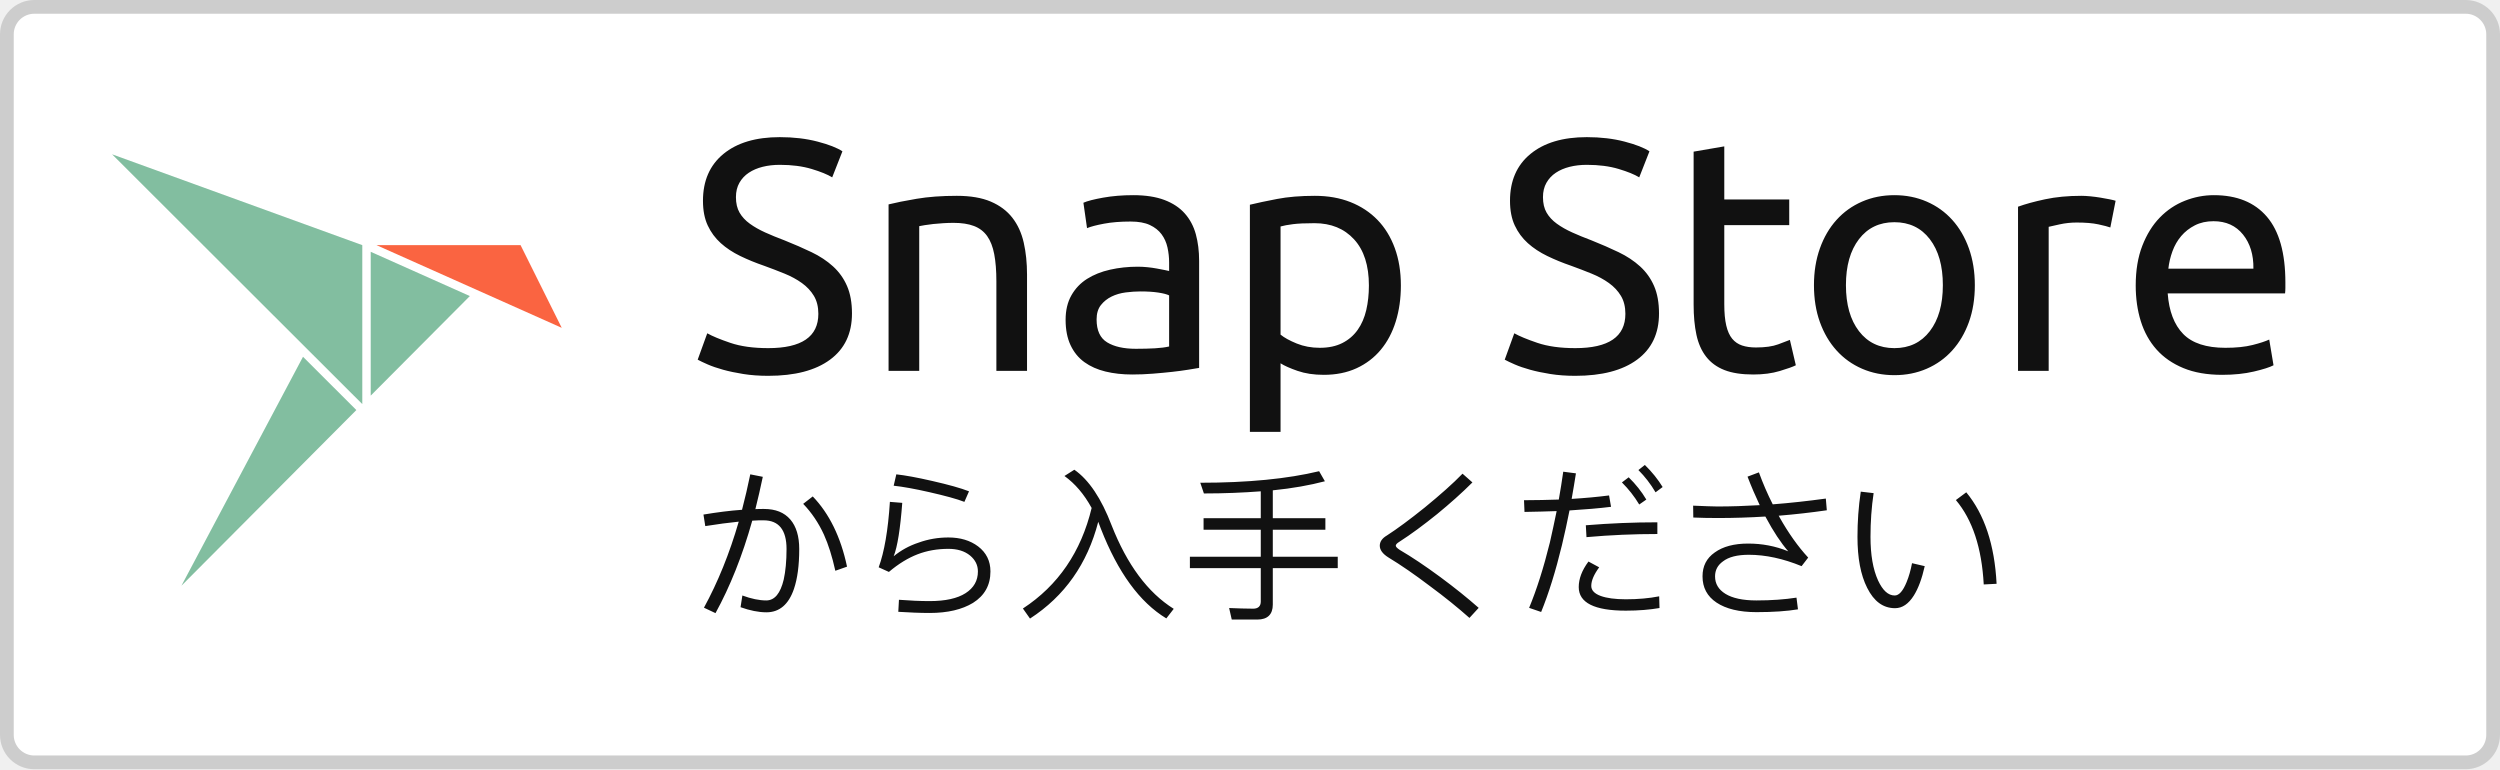
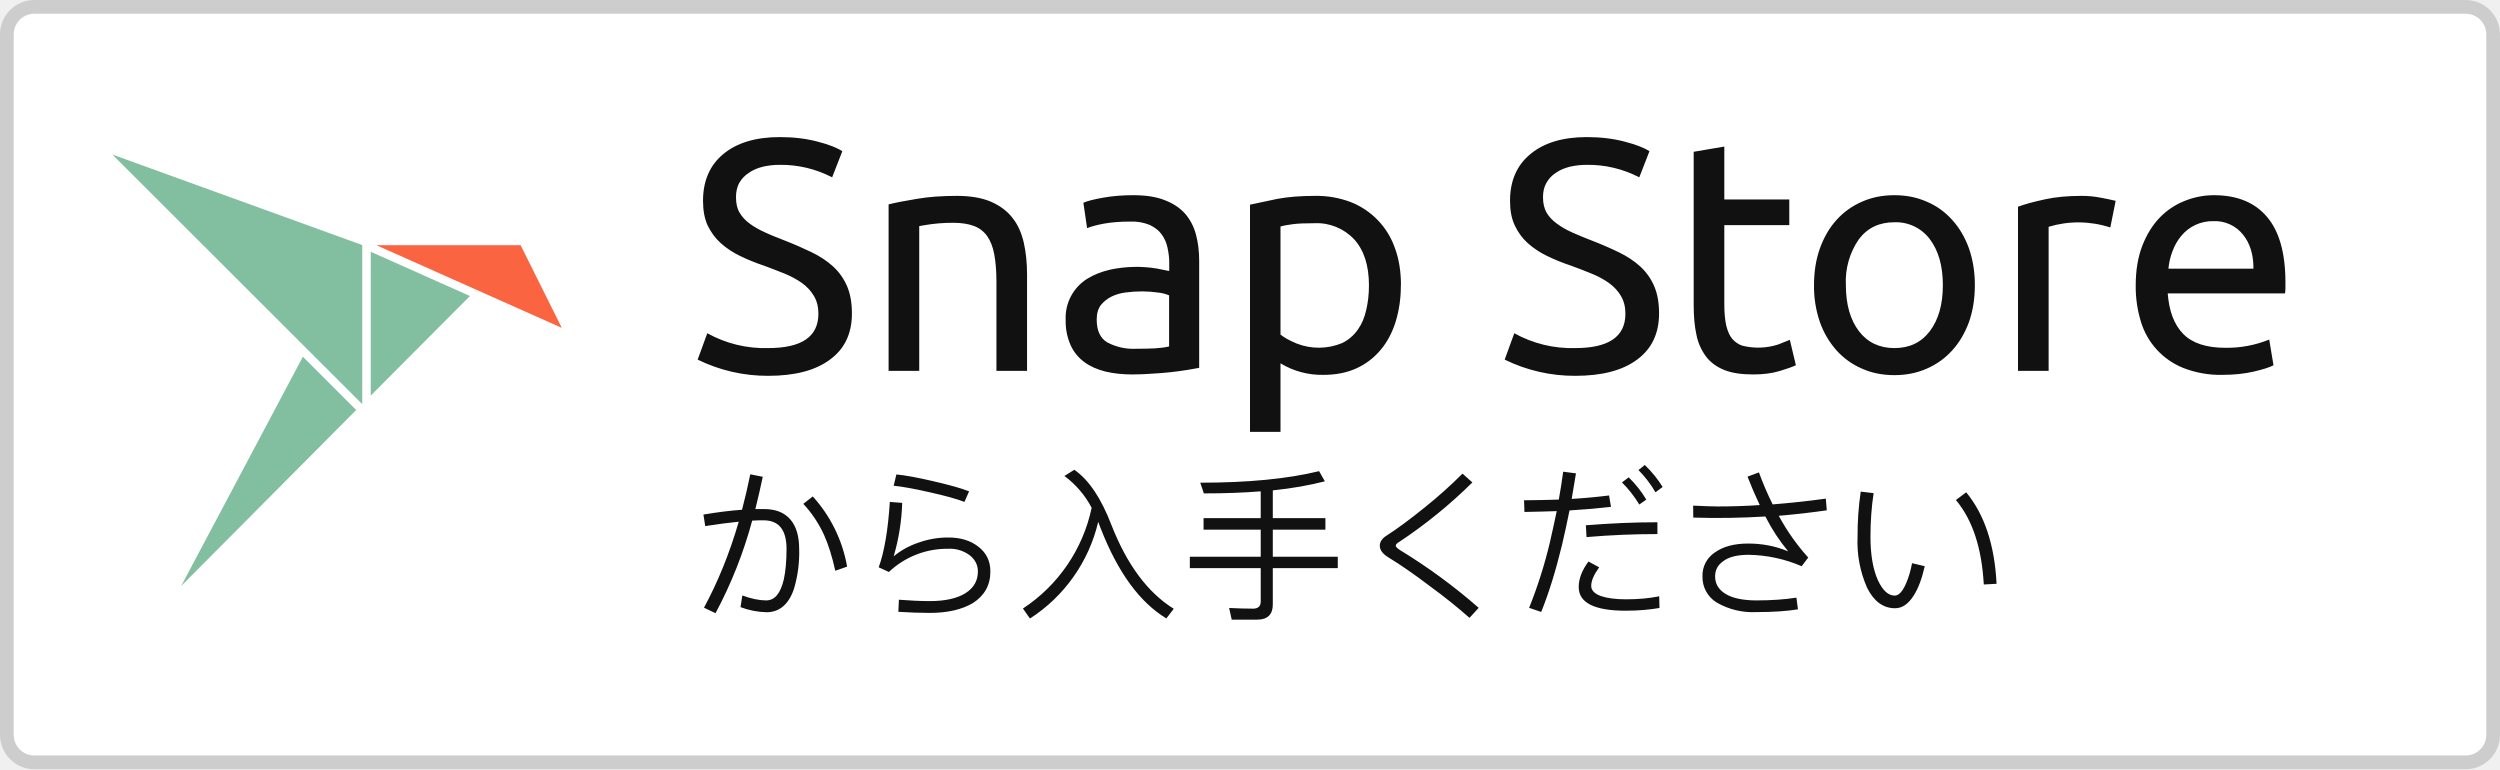
- <svg xmlns="http://www.w3.org/2000/svg" width="182px" height="56px" viewBox="0 0 182 56" version="1.1">
-   <g id="[JP]-snap-store-white-uneditable" stroke="none" stroke-width="1" fill="none" fill-rule="evenodd">
-     <rect id="Rectangle-path" stroke="#CDCDCD" fill="#FFFFFF" x="0.5" y="0.5" width="181" height="55" rx="2" />
-     <g id="logo" transform="translate(8, 11)" fill-rule="nonzero">
-       <path d="M18.988,17.802 L18.988,7.331 L26.205,10.553 L18.988,17.802 Z M5.208,31.641 L14.059,14.974 L17.942,18.852 L5.208,31.641 Z M0.16,0.233 L18.375,6.846 L18.375,18.417 L0.16,0.233 Z" id="body" fill="#82BEA0" />
-       <polygon id="head" fill="#FA6441" points="29.897 6.845 19.406 6.845 32.894 12.866" />
+ <svg xmlns="http://www.w3.org/2000/svg" width="182" height="56">
+   <g fill="none" fill-rule="evenodd">
+     <rect stroke="#CDCDCD" fill="#FFF" x=".5" y=".5" width="181" height="55" rx="2" />
+     <g fill-rule="nonzero">
+       <path d="M26.99 28.8V18.33l7.22 3.22-7.22 7.25zM13.2 42.64l8.85-16.67 3.88 3.88-12.73 12.8zm-5.05-31.4l18.22 6.6v11.58L8.16 11.23z" fill="#82BEA0" />
+       <path fill="#FA6441" d="M37.9 17.85H27.4l13.5 6.02z" />
    </g>
-     <path d="M54.62,34.532 L55.532,34.712 C55.364,35.516 55.184,36.296 54.992,37.064 C55.208,37.052 55.412,37.052 55.616,37.052 C56.456,37.052 57.092,37.304 57.536,37.82 C57.968,38.324 58.184,39.044 58.184,39.968 C58.184,41.168 58.052,42.128 57.8,42.872 C57.416,44 56.744,44.576 55.796,44.576 C55.22,44.576 54.584,44.444 53.912,44.204 L54.044,43.352 C54.692,43.592 55.28,43.712 55.784,43.712 C56.396,43.712 56.816,43.196 57.056,42.188 C57.188,41.588 57.26,40.844 57.26,39.968 C57.26,38.576 56.696,37.88 55.592,37.88 C55.328,37.88 55.052,37.88 54.764,37.904 C54.044,40.472 53.144,42.716 52.088,44.636 L51.248,44.24 C52.256,42.392 53.108,40.304 53.78,37.976 C53.06,38.048 52.244,38.156 51.344,38.3 L51.212,37.46 C52.22,37.292 53.156,37.172 54.02,37.112 C54.236,36.272 54.44,35.42 54.62,34.532 Z M59.168,36.14 C60.368,37.388 61.208,39.092 61.664,41.252 L60.812,41.552 C60.584,40.52 60.308,39.644 59.984,38.924 C59.588,38.06 59.084,37.316 58.472,36.68 L59.168,36.14 Z M65.252,34.532 C65.9,34.604 66.764,34.76 67.856,35.012 C69.068,35.288 69.968,35.54 70.544,35.768 L70.208,36.536 C69.656,36.32 68.804,36.092 67.652,35.828 C66.596,35.588 65.732,35.432 65.06,35.36 L65.252,34.532 Z M64.784,36.536 L65.684,36.608 C65.54,38.504 65.336,39.8 65.06,40.496 C65.588,40.064 66.188,39.728 66.884,39.5 C67.58,39.248 68.3,39.128 69.044,39.128 C69.908,39.128 70.628,39.344 71.204,39.776 C71.804,40.232 72.104,40.844 72.104,41.6 C72.104,42.608 71.672,43.364 70.832,43.892 C70.04,44.372 68.996,44.624 67.676,44.624 C66.956,44.624 66.188,44.588 65.396,44.54 L65.444,43.664 C66.236,43.724 66.98,43.76 67.676,43.76 C68.816,43.76 69.692,43.568 70.292,43.184 C70.892,42.8 71.192,42.272 71.192,41.6 C71.192,41.144 71,40.76 70.628,40.448 C70.22,40.112 69.692,39.956 69.044,39.956 C68.228,39.956 67.484,40.088 66.8,40.352 C66.116,40.616 65.42,41.036 64.712,41.636 L63.968,41.3 C64.376,40.196 64.652,38.6 64.784,36.536 Z M79.472,36.98 C78.92,35.972 78.26,35.204 77.492,34.652 L78.212,34.196 C79.28,34.94 80.18,36.296 80.924,38.24 C82.052,41.108 83.552,43.136 85.448,44.324 L84.908,45.02 C82.964,43.844 81.38,41.66 80.144,38.492 C80.072,38.3 80.012,38.132 79.952,37.988 C79.16,41.048 77.504,43.4 74.984,45.032 L74.468,44.3 C77.036,42.62 78.704,40.172 79.472,36.98 Z M96.032,34.304 L96.452,35.036 C95.36,35.324 94.1,35.552 92.66,35.696 L92.66,37.724 L96.488,37.724 L96.488,38.564 L92.66,38.564 L92.66,40.532 L97.388,40.532 L97.388,41.36 L92.66,41.36 L92.66,44.012 C92.66,44.732 92.276,45.104 91.532,45.104 L89.672,45.104 L89.48,44.264 C90.092,44.288 90.68,44.312 91.232,44.312 C91.592,44.312 91.784,44.132 91.784,43.796 L91.784,41.36 L86.624,41.36 L86.624,40.532 L91.784,40.532 L91.784,38.564 L87.62,38.564 L87.62,37.724 L91.784,37.724 L91.784,35.768 C90.512,35.864 89.132,35.924 87.644,35.924 L87.38,35.144 C90.86,35.144 93.74,34.856 96.032,34.304 Z M106.472,34.484 L107.192,35.12 C106.424,35.888 105.56,36.656 104.624,37.424 C103.628,38.228 102.716,38.9 101.876,39.44 C101.696,39.548 101.612,39.644 101.612,39.728 C101.612,39.8 101.708,39.908 101.912,40.04 C102.776,40.544 103.76,41.204 104.852,42.008 C105.908,42.788 106.832,43.532 107.648,44.252 L106.976,44.984 C106.136,44.24 105.176,43.46 104.084,42.656 C102.992,41.828 101.984,41.132 101.072,40.58 C100.652,40.316 100.448,40.028 100.448,39.728 C100.448,39.44 100.616,39.188 100.964,38.984 C101.708,38.504 102.62,37.832 103.724,36.944 C104.852,36.02 105.776,35.204 106.472,34.484 Z M119.744,33.848 C120.272,34.364 120.704,34.904 121.04,35.456 L120.524,35.84 C120.164,35.228 119.744,34.688 119.276,34.22 L119.744,33.848 Z M118.568,34.748 C119.072,35.24 119.504,35.78 119.852,36.368 L119.336,36.728 C118.976,36.128 118.556,35.6 118.076,35.12 L118.568,34.748 Z M120.656,38.024 L120.656,38.876 C118.964,38.876 117.248,38.948 115.496,39.104 L115.448,38.24 C117.2,38.096 118.928,38.024 120.656,38.024 Z M117.14,36.068 L117.284,36.896 C116.42,37.004 115.412,37.088 114.26,37.16 C114.092,38.024 113.9,38.876 113.708,39.692 C113.252,41.576 112.748,43.196 112.196,44.552 L111.32,44.252 C111.872,42.92 112.376,41.336 112.832,39.488 C113,38.744 113.168,37.976 113.324,37.208 C112.592,37.232 111.812,37.256 110.984,37.268 L110.948,36.416 C111.836,36.416 112.676,36.392 113.48,36.368 C113.6,35.696 113.708,35.024 113.804,34.34 L114.728,34.46 C114.632,35.084 114.524,35.708 114.416,36.32 C115.4,36.26 116.3,36.176 117.14,36.068 Z M115.64,40.88 L116.42,41.3 C116.036,41.828 115.844,42.272 115.844,42.656 C115.844,42.968 116.072,43.22 116.54,43.388 C116.972,43.544 117.572,43.628 118.364,43.628 C119.252,43.628 120.068,43.556 120.788,43.412 L120.812,44.264 C120.116,44.384 119.3,44.456 118.364,44.456 C116.072,44.456 114.932,43.88 114.932,42.74 C114.932,42.14 115.16,41.528 115.64,40.88 Z M132.92,36.296 L132.992,37.148 C131.828,37.316 130.664,37.448 129.488,37.544 C129.512,37.568 129.524,37.604 129.548,37.652 C130.196,38.804 130.892,39.788 131.636,40.592 L131.156,41.216 C129.812,40.664 128.528,40.388 127.316,40.388 C126.476,40.388 125.852,40.544 125.432,40.868 C125.048,41.144 124.856,41.504 124.856,41.96 C124.856,42.5 125.108,42.92 125.612,43.232 C126.116,43.544 126.872,43.712 127.868,43.712 C128.96,43.712 129.932,43.64 130.784,43.508 L130.892,44.36 C130.1,44.492 129.092,44.564 127.868,44.564 C126.62,44.564 125.648,44.324 124.964,43.868 C124.28,43.412 123.944,42.776 123.944,41.96 C123.944,41.216 124.232,40.64 124.832,40.22 C125.432,39.788 126.236,39.572 127.268,39.572 C128.276,39.572 129.248,39.752 130.184,40.136 C129.644,39.512 129.104,38.696 128.552,37.664 C128.54,37.64 128.528,37.616 128.516,37.604 C127.364,37.676 126.2,37.712 125.048,37.712 C124.4,37.712 123.8,37.7 123.272,37.676 L123.26,36.812 C124.136,36.848 124.724,36.872 125.036,36.872 C126.032,36.872 127.052,36.836 128.108,36.776 C127.796,36.116 127.496,35.42 127.22,34.7 L128.048,34.388 C128.336,35.18 128.672,35.96 129.056,36.716 C130.304,36.62 131.6,36.476 132.92,36.296 Z M143.144,35.84 C144.464,37.436 145.208,39.656 145.352,42.5 L144.416,42.548 C144.272,39.884 143.6,37.844 142.388,36.404 L143.144,35.84 Z M135.464,35.792 L136.4,35.9 C136.244,36.932 136.172,38 136.172,39.08 C136.172,40.388 136.352,41.444 136.724,42.26 C137.06,42.98 137.456,43.352 137.936,43.352 C138.248,43.352 138.536,43.028 138.8,42.38 C138.968,41.972 139.1,41.504 139.196,41 L140.12,41.216 C139.916,42.128 139.652,42.836 139.328,43.352 C138.944,43.964 138.488,44.276 137.96,44.276 C137.096,44.276 136.424,43.784 135.932,42.8 C135.452,41.852 135.224,40.616 135.224,39.08 C135.224,38 135.296,36.908 135.464,35.792 Z" id="から入手ください" fill="#111111" />
-     <path d="M55.928,25.344 C58.36,25.344 59.576,24.512 59.576,22.848 C59.576,22.336 59.468,21.9 59.252,21.54 C59.036,21.18 58.744,20.868 58.376,20.604 C58.008,20.34 57.588,20.112 57.116,19.92 C56.644,19.728 56.144,19.536 55.616,19.344 C55.008,19.136 54.432,18.9 53.888,18.636 C53.344,18.372 52.872,18.06 52.472,17.7 C52.072,17.34 51.756,16.912 51.524,16.416 C51.292,15.92 51.176,15.32 51.176,14.616 C51.176,13.16 51.672,12.024 52.664,11.208 C53.656,10.392 55.024,9.984 56.768,9.984 C57.776,9.984 58.692,10.092 59.516,10.308 C60.34,10.524 60.944,10.76 61.328,11.016 L60.584,12.912 C60.248,12.704 59.748,12.5 59.084,12.3 C58.42,12.1 57.648,12 56.768,12 C56.32,12 55.904,12.048 55.52,12.144 C55.136,12.24 54.8,12.384 54.512,12.576 C54.224,12.768 53.996,13.012 53.828,13.308 C53.66,13.604 53.576,13.952 53.576,14.352 C53.576,14.8 53.664,15.176 53.84,15.48 C54.016,15.784 54.264,16.052 54.584,16.284 C54.904,16.516 55.276,16.728 55.7,16.92 C56.124,17.112 56.592,17.304 57.104,17.496 C57.824,17.784 58.484,18.072 59.084,18.36 C59.684,18.648 60.204,18.992 60.644,19.392 C61.084,19.792 61.424,20.268 61.664,20.82 C61.904,21.372 62.024,22.04 62.024,22.824 C62.024,24.28 61.492,25.4 60.428,26.184 C59.364,26.968 57.864,27.36 55.928,27.36 C55.272,27.36 54.668,27.316 54.116,27.228 C53.564,27.14 53.072,27.036 52.64,26.916 C52.208,26.796 51.836,26.668 51.524,26.532 C51.212,26.396 50.968,26.28 50.792,26.184 L51.488,24.264 C51.856,24.472 52.416,24.704 53.168,24.96 C53.92,25.216 54.84,25.344 55.928,25.344 Z M64.688,14.88 C65.2,14.752 65.88,14.616 66.728,14.472 C67.576,14.328 68.552,14.256 69.656,14.256 C70.648,14.256 71.472,14.396 72.128,14.676 C72.784,14.956 73.308,15.348 73.7,15.852 C74.092,16.356 74.368,16.96 74.528,17.664 C74.688,18.368 74.768,19.144 74.768,19.992 L74.768,27 L72.536,27 L72.536,20.472 C72.536,19.704 72.484,19.048 72.38,18.504 C72.276,17.96 72.104,17.52 71.864,17.184 C71.624,16.848 71.304,16.604 70.904,16.452 C70.504,16.3 70.008,16.224 69.416,16.224 C69.176,16.224 68.928,16.232 68.672,16.248 C68.416,16.264 68.172,16.284 67.94,16.308 C67.708,16.332 67.5,16.36 67.316,16.392 C67.132,16.424 67,16.448 66.92,16.464 L66.92,27 L64.688,27 L64.688,14.88 Z M82.688,25.392 C83.216,25.392 83.684,25.38 84.092,25.356 C84.5,25.332 84.84,25.288 85.112,25.224 L85.112,21.504 C84.952,21.424 84.692,21.356 84.332,21.3 C83.972,21.244 83.536,21.216 83.024,21.216 C82.688,21.216 82.332,21.24 81.956,21.288 C81.58,21.336 81.236,21.436 80.924,21.588 C80.612,21.74 80.352,21.948 80.144,22.212 C79.936,22.476 79.832,22.824 79.832,23.256 C79.832,24.056 80.088,24.612 80.6,24.924 C81.112,25.236 81.808,25.392 82.688,25.392 Z M82.496,14.208 C83.392,14.208 84.148,14.324 84.764,14.556 C85.38,14.788 85.876,15.116 86.252,15.54 C86.628,15.964 86.896,16.468 87.056,17.052 C87.216,17.636 87.296,18.28 87.296,18.984 L87.296,26.784 C87.104,26.816 86.836,26.86 86.492,26.916 C86.148,26.972 85.76,27.024 85.328,27.072 C84.896,27.12 84.428,27.164 83.924,27.204 C83.42,27.244 82.92,27.264 82.424,27.264 C81.72,27.264 81.072,27.192 80.48,27.048 C79.888,26.904 79.376,26.676 78.944,26.364 C78.512,26.052 78.176,25.64 77.936,25.128 C77.696,24.616 77.576,24 77.576,23.28 C77.576,22.592 77.716,22 77.996,21.504 C78.276,21.008 78.656,20.608 79.136,20.304 C79.616,20 80.176,19.776 80.816,19.632 C81.456,19.488 82.128,19.416 82.832,19.416 C83.056,19.416 83.288,19.428 83.528,19.452 C83.768,19.476 83.996,19.508 84.212,19.548 C84.428,19.588 84.616,19.624 84.776,19.656 C84.936,19.688 85.048,19.712 85.112,19.728 L85.112,19.104 C85.112,18.736 85.072,18.372 84.992,18.012 C84.912,17.652 84.768,17.332 84.56,17.052 C84.352,16.772 84.068,16.548 83.708,16.38 C83.348,16.212 82.88,16.128 82.304,16.128 C81.568,16.128 80.924,16.18 80.372,16.284 C79.82,16.388 79.408,16.496 79.136,16.608 L78.872,14.76 C79.16,14.632 79.64,14.508 80.312,14.388 C80.984,14.268 81.712,14.208 82.496,14.208 Z M99.656,20.784 C99.656,19.328 99.296,18.208 98.576,17.424 C97.856,16.64 96.896,16.248 95.696,16.248 C95.024,16.248 94.5,16.272 94.124,16.32 C93.748,16.368 93.448,16.424 93.224,16.488 L93.224,24.36 C93.496,24.584 93.888,24.8 94.4,25.008 C94.912,25.216 95.472,25.32 96.08,25.32 C96.72,25.32 97.268,25.204 97.724,24.972 C98.18,24.74 98.552,24.42 98.84,24.012 C99.128,23.604 99.336,23.124 99.464,22.572 C99.592,22.02 99.656,21.424 99.656,20.784 Z M101.984,20.784 C101.984,21.728 101.86,22.6 101.612,23.4 C101.364,24.2 101,24.888 100.52,25.464 C100.04,26.04 99.452,26.488 98.756,26.808 C98.06,27.128 97.264,27.288 96.368,27.288 C95.648,27.288 95.012,27.192 94.46,27 C93.908,26.808 93.496,26.624 93.224,26.448 L93.224,31.44 L90.992,31.44 L90.992,14.904 C91.52,14.776 92.18,14.636 92.972,14.484 C93.764,14.332 94.68,14.256 95.72,14.256 C96.68,14.256 97.544,14.408 98.312,14.712 C99.08,15.016 99.736,15.448 100.28,16.008 C100.824,16.568 101.244,17.252 101.54,18.06 C101.836,18.868 101.984,19.776 101.984,20.784 Z M114.68,25.344 C117.112,25.344 118.328,24.512 118.328,22.848 C118.328,22.336 118.22,21.9 118.004,21.54 C117.788,21.18 117.496,20.868 117.128,20.604 C116.76,20.34 116.34,20.112 115.868,19.92 C115.396,19.728 114.896,19.536 114.368,19.344 C113.76,19.136 113.184,18.9 112.64,18.636 C112.096,18.372 111.624,18.06 111.224,17.7 C110.824,17.34 110.508,16.912 110.276,16.416 C110.044,15.92 109.928,15.32 109.928,14.616 C109.928,13.16 110.424,12.024 111.416,11.208 C112.408,10.392 113.776,9.984 115.52,9.984 C116.528,9.984 117.444,10.092 118.268,10.308 C119.092,10.524 119.696,10.76 120.08,11.016 L119.336,12.912 C119,12.704 118.5,12.5 117.836,12.3 C117.172,12.1 116.4,12 115.52,12 C115.072,12 114.656,12.048 114.272,12.144 C113.888,12.24 113.552,12.384 113.264,12.576 C112.976,12.768 112.748,13.012 112.58,13.308 C112.412,13.604 112.328,13.952 112.328,14.352 C112.328,14.8 112.416,15.176 112.592,15.48 C112.768,15.784 113.016,16.052 113.336,16.284 C113.656,16.516 114.028,16.728 114.452,16.92 C114.876,17.112 115.344,17.304 115.856,17.496 C116.576,17.784 117.236,18.072 117.836,18.36 C118.436,18.648 118.956,18.992 119.396,19.392 C119.836,19.792 120.176,20.268 120.416,20.82 C120.656,21.372 120.776,22.04 120.776,22.824 C120.776,24.28 120.244,25.4 119.18,26.184 C118.116,26.968 116.616,27.36 114.68,27.36 C114.024,27.36 113.42,27.316 112.868,27.228 C112.316,27.14 111.824,27.036 111.392,26.916 C110.96,26.796 110.588,26.668 110.276,26.532 C109.964,26.396 109.72,26.28 109.544,26.184 L110.24,24.264 C110.608,24.472 111.168,24.704 111.92,24.96 C112.672,25.216 113.592,25.344 114.68,25.344 Z M125.528,14.52 L130.256,14.52 L130.256,16.392 L125.528,16.392 L125.528,22.152 C125.528,22.776 125.576,23.292 125.672,23.7 C125.768,24.108 125.912,24.428 126.104,24.66 C126.296,24.892 126.536,25.056 126.824,25.152 C127.112,25.248 127.448,25.296 127.832,25.296 C128.504,25.296 129.044,25.22 129.452,25.068 C129.86,24.916 130.144,24.808 130.304,24.744 L130.736,26.592 C130.512,26.704 130.12,26.844 129.56,27.012 C129,27.18 128.36,27.264 127.64,27.264 C126.792,27.264 126.092,27.156 125.54,26.94 C124.988,26.724 124.544,26.4 124.208,25.968 C123.872,25.536 123.636,25.004 123.5,24.372 C123.364,23.74 123.296,23.008 123.296,22.176 L123.296,11.04 L125.528,10.656 L125.528,14.52 Z M143.768,20.76 C143.768,21.752 143.624,22.648 143.336,23.448 C143.048,24.248 142.644,24.936 142.124,25.512 C141.604,26.088 140.984,26.532 140.264,26.844 C139.544,27.156 138.76,27.312 137.912,27.312 C137.064,27.312 136.28,27.156 135.56,26.844 C134.84,26.532 134.22,26.088 133.7,25.512 C133.18,24.936 132.776,24.248 132.488,23.448 C132.2,22.648 132.056,21.752 132.056,20.76 C132.056,19.784 132.2,18.892 132.488,18.084 C132.776,17.276 133.18,16.584 133.7,16.008 C134.22,15.432 134.84,14.988 135.56,14.676 C136.28,14.364 137.064,14.208 137.912,14.208 C138.76,14.208 139.544,14.364 140.264,14.676 C140.984,14.988 141.604,15.432 142.124,16.008 C142.644,16.584 143.048,17.276 143.336,18.084 C143.624,18.892 143.768,19.784 143.768,20.76 Z M141.44,20.76 C141.44,19.352 141.124,18.236 140.492,17.412 C139.86,16.588 139,16.176 137.912,16.176 C136.824,16.176 135.964,16.588 135.332,17.412 C134.7,18.236 134.384,19.352 134.384,20.76 C134.384,22.168 134.7,23.284 135.332,24.108 C135.964,24.932 136.824,25.344 137.912,25.344 C139,25.344 139.86,24.932 140.492,24.108 C141.124,23.284 141.44,22.168 141.44,20.76 Z M151.52,14.256 C151.712,14.256 151.932,14.268 152.18,14.292 C152.428,14.316 152.672,14.348 152.912,14.388 C153.152,14.428 153.372,14.468 153.572,14.508 C153.772,14.548 153.92,14.584 154.016,14.616 L153.632,16.56 C153.456,16.496 153.164,16.42 152.756,16.332 C152.348,16.244 151.824,16.2 151.184,16.2 C150.768,16.2 150.356,16.244 149.948,16.332 C149.54,16.42 149.272,16.48 149.144,16.512 L149.144,27 L146.912,27 L146.912,15.048 C147.44,14.856 148.096,14.676 148.88,14.508 C149.664,14.34 150.544,14.256 151.52,14.256 Z M155.48,20.784 C155.48,19.68 155.64,18.716 155.96,17.892 C156.28,17.068 156.704,16.384 157.232,15.84 C157.76,15.296 158.368,14.888 159.056,14.616 C159.744,14.344 160.448,14.208 161.168,14.208 C162.848,14.208 164.136,14.732 165.032,15.78 C165.928,16.828 166.376,18.424 166.376,20.568 L166.376,20.94 C166.376,21.092 166.368,21.232 166.352,21.36 L157.808,21.36 C157.904,22.656 158.28,23.64 158.936,24.312 C159.592,24.984 160.616,25.32 162.008,25.32 C162.792,25.32 163.452,25.252 163.988,25.116 C164.524,24.98 164.928,24.848 165.2,24.72 L165.512,26.592 C165.24,26.736 164.764,26.888 164.084,27.048 C163.404,27.208 162.632,27.288 161.768,27.288 C160.68,27.288 159.74,27.124 158.948,26.796 C158.156,26.468 157.504,26.016 156.992,25.44 C156.48,24.864 156.1,24.18 155.852,23.388 C155.604,22.596 155.48,21.728 155.48,20.784 Z M164.048,19.56 C164.064,18.552 163.812,17.724 163.292,17.076 C162.772,16.428 162.056,16.104 161.144,16.104 C160.632,16.104 160.18,16.204 159.788,16.404 C159.396,16.604 159.064,16.864 158.792,17.184 C158.52,17.504 158.308,17.872 158.156,18.288 C158.004,18.704 157.904,19.128 157.856,19.56 L164.048,19.56 Z" id="Snap-Store" fill="#111111" />
+     <path d="M54.62 34.53l.91.18c-.17.8-.35 1.59-.54 2.35h.63c.84 0 1.47.24 1.92.76.43.5.64 1.22.64 2.15a9.2 9.2 0 01-.38 2.9c-.38 1.13-1.06 1.7-2 1.7a5.7 5.7 0 01-1.89-.37l.13-.85c.65.24 1.24.36 1.74.36.62 0 1.04-.51 1.28-1.52.13-.6.2-1.35.2-2.22 0-1.4-.56-2.09-1.67-2.09-.26 0-.54 0-.83.02a31.74 31.74 0 01-2.67 6.74l-.84-.4c1-1.85 1.86-3.94 2.53-6.26-.72.07-1.54.18-2.44.32l-.13-.84c1.01-.17 1.95-.29 2.81-.35.22-.84.42-1.69.6-2.58zm4.55 1.61a10.25 10.25 0 012.5 5.11l-.86.3c-.23-1.03-.5-1.9-.83-2.63-.4-.86-.9-1.6-1.5-2.24l.69-.54zm6.08-1.6c.65.06 1.51.22 2.6.47 1.22.28 2.12.53 2.7.76l-.34.77c-.55-.22-1.4-.45-2.56-.71-1.05-.24-1.92-.4-2.59-.47l.2-.83zm-.47 2l.9.07a15.4 15.4 0 01-.62 3.89 5.6 5.6 0 011.82-1 6.3 6.3 0 012.16-.37c.87 0 1.59.21 2.16.65.6.45.9 1.06.9 1.82 0 1-.43 1.76-1.27 2.3-.79.47-1.83.72-3.15.72-.72 0-1.5-.03-2.28-.08l.04-.88c.8.06 1.54.1 2.24.1 1.14 0 2.01-.2 2.61-.58.6-.38.9-.9.9-1.58 0-.46-.19-.84-.56-1.15a2.4 2.4 0 00-1.59-.5 6.17 6.17 0 00-4.33 1.69l-.74-.34c.4-1.1.68-2.7.81-4.76zm14.7.44a6.84 6.84 0 00-1.99-2.33l.72-.45c1.07.74 1.97 2.1 2.71 4.04 1.13 2.87 2.63 4.9 4.53 6.08l-.54.7c-1.95-1.18-3.53-3.36-4.77-6.53l-.19-.5a11.5 11.5 0 01-4.97 7.04l-.51-.73a11.64 11.64 0 005-7.32zm16.55-2.68l.42.74c-1.09.28-2.35.51-3.79.66v2.02h3.83v.84h-3.83v1.97h4.73v.83h-4.73v2.65c0 .72-.38 1.1-1.13 1.1h-1.86l-.19-.85c.61.03 1.2.05 1.75.05.36 0 .55-.18.55-.51v-2.44h-5.16v-.83h5.16v-1.97h-4.16v-.84h4.16v-1.95c-1.27.1-2.65.15-4.14.15l-.26-.78c3.48 0 6.36-.28 8.65-.84zm10.44.18l.72.64a35.36 35.36 0 01-5.31 4.32c-.18.1-.27.2-.27.29 0 .07.1.18.3.31a41.35 41.35 0 015.74 4.21l-.67.73c-.84-.74-1.8-1.52-2.9-2.32-1.09-.83-2.1-1.53-3-2.08-.43-.26-.63-.55-.63-.85 0-.29.17-.54.51-.75.75-.48 1.66-1.15 2.76-2.04a33.04 33.04 0 002.75-2.46zm13.27-.63c.53.51.96 1.05 1.3 1.6l-.52.39a8.07 8.07 0 00-1.24-1.62l.46-.37zm-1.17.9c.5.49.93 1.03 1.28 1.62l-.51.36a8.29 8.29 0 00-1.26-1.61l.49-.37zm2.09 3.27v.86c-1.7 0-3.41.07-5.16.22l-.05-.86c1.75-.14 3.48-.22 5.2-.22zm-3.52-1.95l.14.83c-.86.1-1.87.19-3.02.26-.17.86-.36 1.72-.55 2.53-.46 1.89-.96 3.5-1.51 4.86l-.88-.3a33.52 33.52 0 001.51-4.76 108 108 0 00.5-2.28c-.74.02-1.52.05-2.35.06l-.03-.85c.89 0 1.73-.03 2.53-.05.12-.67.23-1.35.32-2.03l.93.12-.31 1.86a40.8 40.8 0 002.72-.25zm-1.5 4.81l.78.42c-.38.53-.58.97-.58 1.36 0 .3.23.56.7.73.43.15 1.03.24 1.82.24.9 0 1.7-.07 2.43-.22l.02.85c-.7.12-1.51.2-2.45.2-2.29 0-3.43-.58-3.43-1.72 0-.6.23-1.21.71-1.86zm17.28-4.58l.07.85c-1.16.17-2.33.3-3.5.4l.06.1a15.51 15.51 0 002.09 2.94l-.48.63a10.13 10.13 0 00-3.84-.83c-.84 0-1.47.15-1.89.48-.38.27-.57.63-.57 1.09 0 .54.25.96.75 1.27.5.31 1.26.48 2.26.48 1.09 0 2.06-.07 2.91-.2l.11.85c-.79.13-1.8.2-3.02.2a5.22 5.22 0 01-2.9-.7 2.16 2.16 0 01-1.03-1.9 2 2 0 01.9-1.74c.6-.43 1.4-.65 2.43-.65 1 0 1.98.18 2.91.57a13.55 13.55 0 01-1.63-2.48l-.03-.06a55.78 55.78 0 01-5.25.08l-.01-.87c.88.04 1.46.06 1.78.06 1 0 2.01-.03 3.07-.1-.31-.65-.61-1.35-.89-2.07l.83-.31c.29.79.62 1.57 1 2.33a66.5 66.5 0 003.87-.42zm10.22-.46c1.32 1.6 2.07 3.82 2.21 6.66l-.93.05c-.15-2.67-.82-4.7-2.03-6.15l.75-.56zm-7.68-.05l.94.11c-.16 1.03-.23 2.1-.23 3.18 0 1.3.18 2.36.55 3.18.34.72.74 1.1 1.22 1.1.3 0 .6-.33.86-.98.17-.4.3-.88.4-1.38l.92.22c-.2.9-.47 1.62-.8 2.13-.38.61-.83.93-1.36.93-.86 0-1.54-.5-2.03-1.48a8.25 8.25 0 01-.7-3.72 22 22 0 01.23-3.29zM55.93 25.34c2.43 0 3.65-.83 3.65-2.5 0-.5-.11-.94-.33-1.3-.21-.36-.5-.67-.87-.94-.37-.26-.8-.49-1.26-.68-.48-.2-.98-.38-1.5-.58-.61-.2-1.19-.44-1.73-.7a6.05 6.05 0 01-1.42-.94c-.4-.36-.71-.79-.95-1.28-.23-.5-.34-1.1-.34-1.8 0-1.46.5-2.6 1.48-3.41 1-.82 2.36-1.23 4.1-1.23 1.02 0 1.93.11 2.76.33.82.21 1.42.45 1.8.7l-.74 1.9a8.05 8.05 0 00-3.82-.91c-.44 0-.86.05-1.24.14-.38.1-.72.24-1 .44-.3.19-.52.43-.7.73-.16.3-.24.64-.24 1.04 0 .45.08.83.26 1.13.18.3.42.57.74.8.32.24.7.45 1.12.64.42.2.9.38 1.4.58.72.28 1.38.57 1.98.86.6.29 1.12.63 1.56 1.03.44.4.78.88 1.02 1.43.24.55.36 1.22.36 2 0 1.46-.53 2.58-1.6 3.36-1.06.79-2.56 1.18-4.5 1.18a11.54 11.54 0 01-5.13-1.18l.7-1.92a8.63 8.63 0 004.44 1.08zm8.76-10.46c.51-.13 1.19-.26 2.04-.4.85-.15 1.82-.22 2.93-.22.99 0 1.81.14 2.47.42.65.28 1.18.67 1.57 1.17.4.5.67 1.11.83 1.81.16.7.24 1.48.24 2.33V27h-2.23v-6.53c0-.77-.06-1.42-.16-1.97-.1-.54-.28-.98-.52-1.32a2.04 2.04 0 00-.96-.73c-.4-.15-.9-.23-1.48-.23a11.93 11.93 0 00-2.1.17l-.4.07V27h-2.23V14.88zm18 10.51c.53 0 1-.01 1.4-.03.41-.03.75-.07 1.02-.14V21.5a2.86 2.86 0 00-.78-.2 8.68 8.68 0 00-2.37-.01 3.3 3.3 0 00-1.04.3c-.3.15-.57.36-.78.62-.2.27-.3.61-.3 1.05 0 .8.25 1.35.76 1.66a4 4 0 002.09.47zm-.2-11.18c.9 0 1.66.11 2.27.35.62.23 1.12.56 1.5.98.37.42.64.93.8 1.51.16.59.24 1.23.24 1.93v7.8l-.8.14a23.37 23.37 0 01-2.58.28c-.5.04-1 .06-1.5.06-.7 0-1.35-.07-1.94-.21-.6-.15-1.1-.37-1.54-.69a3.13 3.13 0 01-1-1.23 4.33 4.33 0 01-.36-1.85 3.35 3.35 0 011.56-2.98c.48-.3 1.04-.52 1.68-.67a9.16 9.16 0 013.4-.08 40.87 40.87 0 01.9.18v-.63c0-.36-.05-.73-.13-1.09a2.5 2.5 0 00-.43-.96c-.2-.28-.5-.5-.85-.67a3.34 3.34 0 00-1.4-.25c-.74 0-1.39.05-1.94.15-.55.1-.96.22-1.23.33l-.27-1.85c.29-.13.77-.25 1.44-.37.67-.12 1.4-.18 2.19-.18zm17.17 6.57c0-1.45-.36-2.57-1.08-3.36a3.72 3.72 0 00-2.88-1.17c-.68 0-1.2.02-1.58.07-.37.05-.67.1-.9.17v7.87c.28.22.67.44 1.18.65a4.42 4.42 0 003.32-.04c.46-.23.83-.55 1.12-.96.29-.4.5-.89.62-1.44.13-.55.2-1.15.2-1.79zm2.32 0a8.8 8.8 0 01-.37 2.62c-.25.8-.61 1.49-1.09 2.06a4.96 4.96 0 01-1.76 1.35c-.7.32-1.5.48-2.4.48a5.8 5.8 0 01-3.14-.84v4.99H91V14.9l1.98-.42c.8-.15 1.71-.22 2.75-.22a7 7 0 012.6.45 5.55 5.55 0 013.22 3.35c.3.8.44 1.72.44 2.72zm12.7 4.56c2.43 0 3.65-.83 3.65-2.5 0-.5-.11-.94-.33-1.3-.21-.36-.5-.67-.87-.94-.37-.26-.79-.49-1.26-.68-.47-.2-.97-.38-1.5-.58-.61-.2-1.19-.44-1.73-.7a6.05 6.05 0 01-1.42-.94c-.4-.36-.71-.79-.94-1.28-.24-.5-.35-1.1-.35-1.8 0-1.46.5-2.6 1.49-3.41.99-.82 2.36-1.23 4.1-1.23 1 0 1.92.11 2.75.33.82.21 1.43.45 1.81.7l-.74 1.9a8.05 8.05 0 00-3.82-.91c-.45 0-.86.05-1.25.14-.38.1-.72.24-1 .44-.3.19-.52.43-.69.73-.17.3-.25.64-.25 1.04 0 .45.09.83.26 1.13.18.3.43.57.75.8.32.24.69.45 1.11.64.43.2.9.38 1.4.58.73.28 1.39.57 1.99.86.6.29 1.12.63 1.56 1.03.44.4.78.88 1.02 1.43.24.55.36 1.22.36 2 0 1.46-.54 2.58-1.6 3.36-1.06.79-2.56 1.18-4.5 1.18a11.54 11.54 0 01-5.14-1.18l.7-1.92a8.63 8.63 0 004.44 1.08zm10.85-10.82h4.73v1.87h-4.73v5.76c0 .63.05 1.14.14 1.55.1.4.24.73.43.96.2.23.44.4.72.5a4.74 4.74 0 002.63-.08l.85-.34.44 1.85c-.23.11-.62.25-1.18.42-.56.17-1.2.25-1.92.25-.85 0-1.55-.1-2.1-.32s-1-.54-1.33-.97a3.9 3.9 0 01-.71-1.6c-.14-.63-.2-1.36-.2-2.2V11.05l2.23-.38v3.86zm18.24 6.24c0 1-.15 1.89-.43 2.69-.3.8-.7 1.49-1.22 2.06a5.33 5.33 0 01-1.86 1.33c-.72.32-1.5.47-2.35.47-.85 0-1.63-.15-2.35-.47a5.33 5.33 0 01-1.86-1.33 6.15 6.15 0 01-1.21-2.06 7.9 7.9 0 01-.43-2.69c0-.98.14-1.87.43-2.68.29-.8.69-1.5 1.21-2.07a5.33 5.33 0 011.86-1.33c.72-.32 1.5-.47 2.35-.47.85 0 1.63.15 2.35.47.72.3 1.34.75 1.86 1.33.52.57.93 1.27 1.22 2.07.28.81.43 1.7.43 2.68zm-2.33 0c0-1.4-.32-2.52-.95-3.35a3.08 3.08 0 00-2.58-1.23c-1.09 0-1.95.4-2.58 1.23a5.37 5.37 0 00-.95 3.35c0 1.4.32 2.52.95 3.35.63.82 1.5 1.23 2.58 1.23 1.09 0 1.95-.4 2.58-1.23.63-.83.95-1.94.95-3.35zm10.08-6.5a6.94 6.94 0 011.4.13 20.92 20.92 0 011.1.23l-.39 1.94a7.48 7.48 0 00-4.49-.05V27h-2.23V15.05c.53-.2 1.19-.37 1.97-.54.78-.17 1.66-.25 2.64-.25zm3.96 6.52c0-1.1.16-2.06.48-2.89.32-.82.74-1.5 1.27-2.05a5.16 5.16 0 011.83-1.22 5.7 5.7 0 012.1-.41c1.69 0 2.98.52 3.87 1.57.9 1.05 1.35 2.64 1.35 4.79v.37c0 .15-.01.3-.03.42h-8.54c.1 1.3.47 2.28 1.13 2.95.65.67 1.68 1.01 3.07 1.01a8.19 8.19 0 003.19-.6l.31 1.87c-.27.15-.75.3-1.43.46-.68.16-1.45.24-2.31.24a7.35 7.35 0 01-2.82-.5 5.26 5.26 0 01-3.1-3.4 8.68 8.68 0 01-.37-2.6zm8.57-1.22c.01-1-.24-1.84-.76-2.48a2.6 2.6 0 00-2.15-.98 2.94 2.94 0 00-2.35 1.08c-.27.32-.48.7-.63 1.1-.16.42-.26.85-.3 1.28h6.19z" fill="#111" />
  </g>
</svg>
